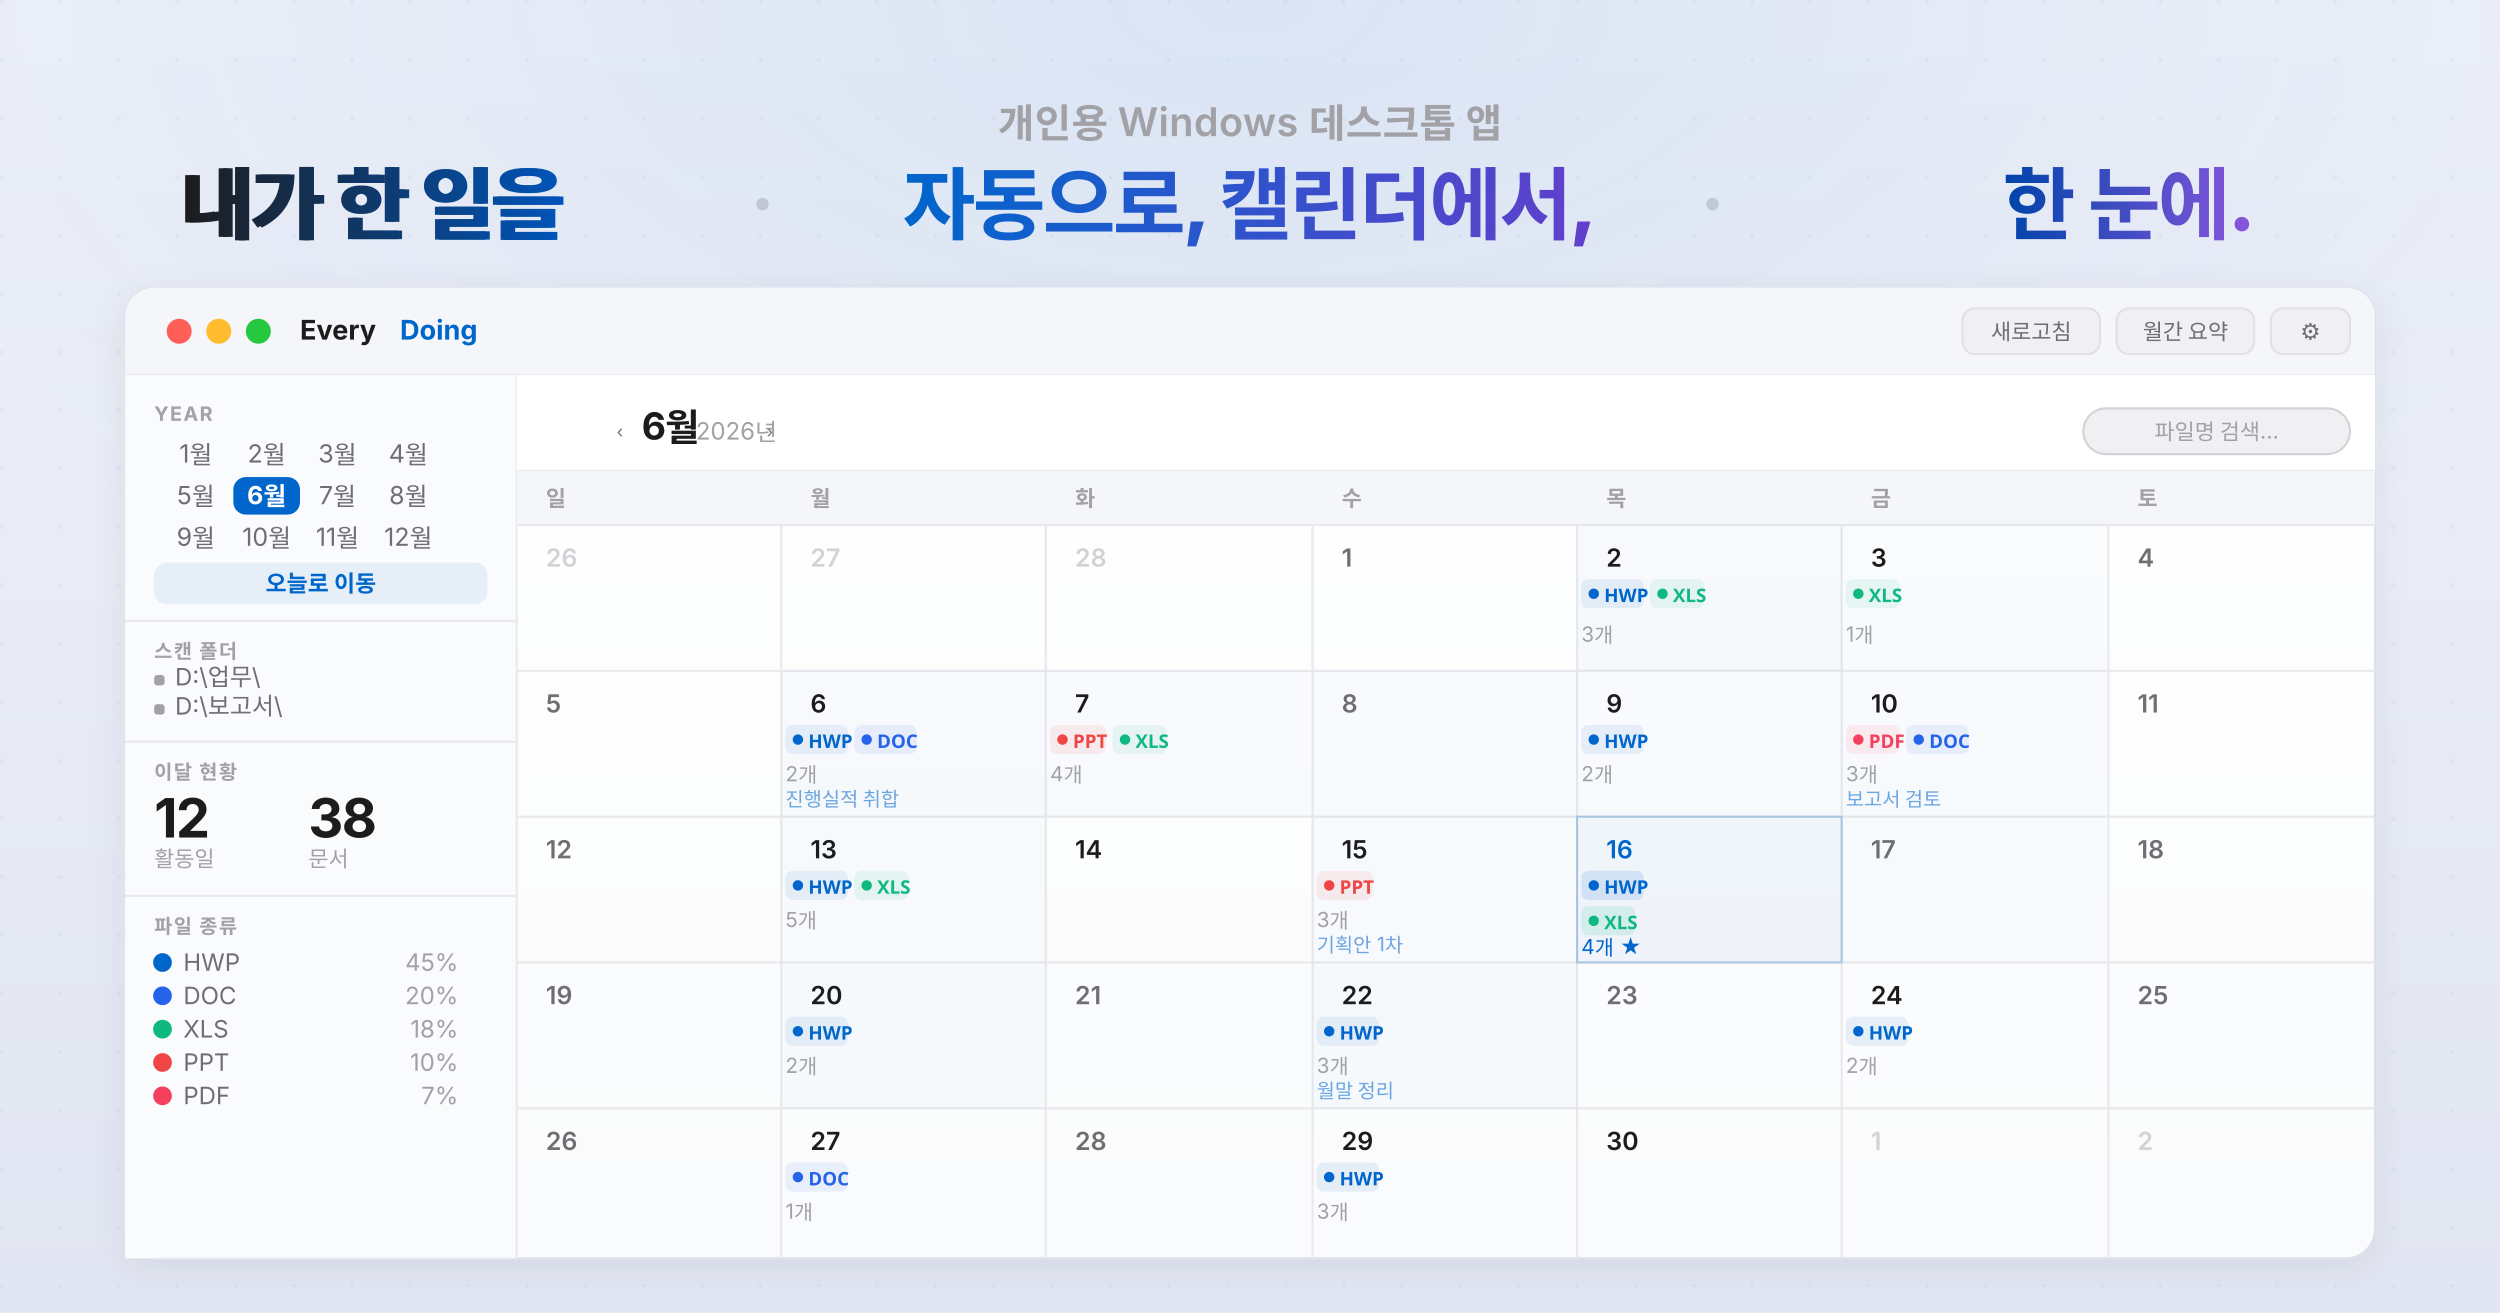
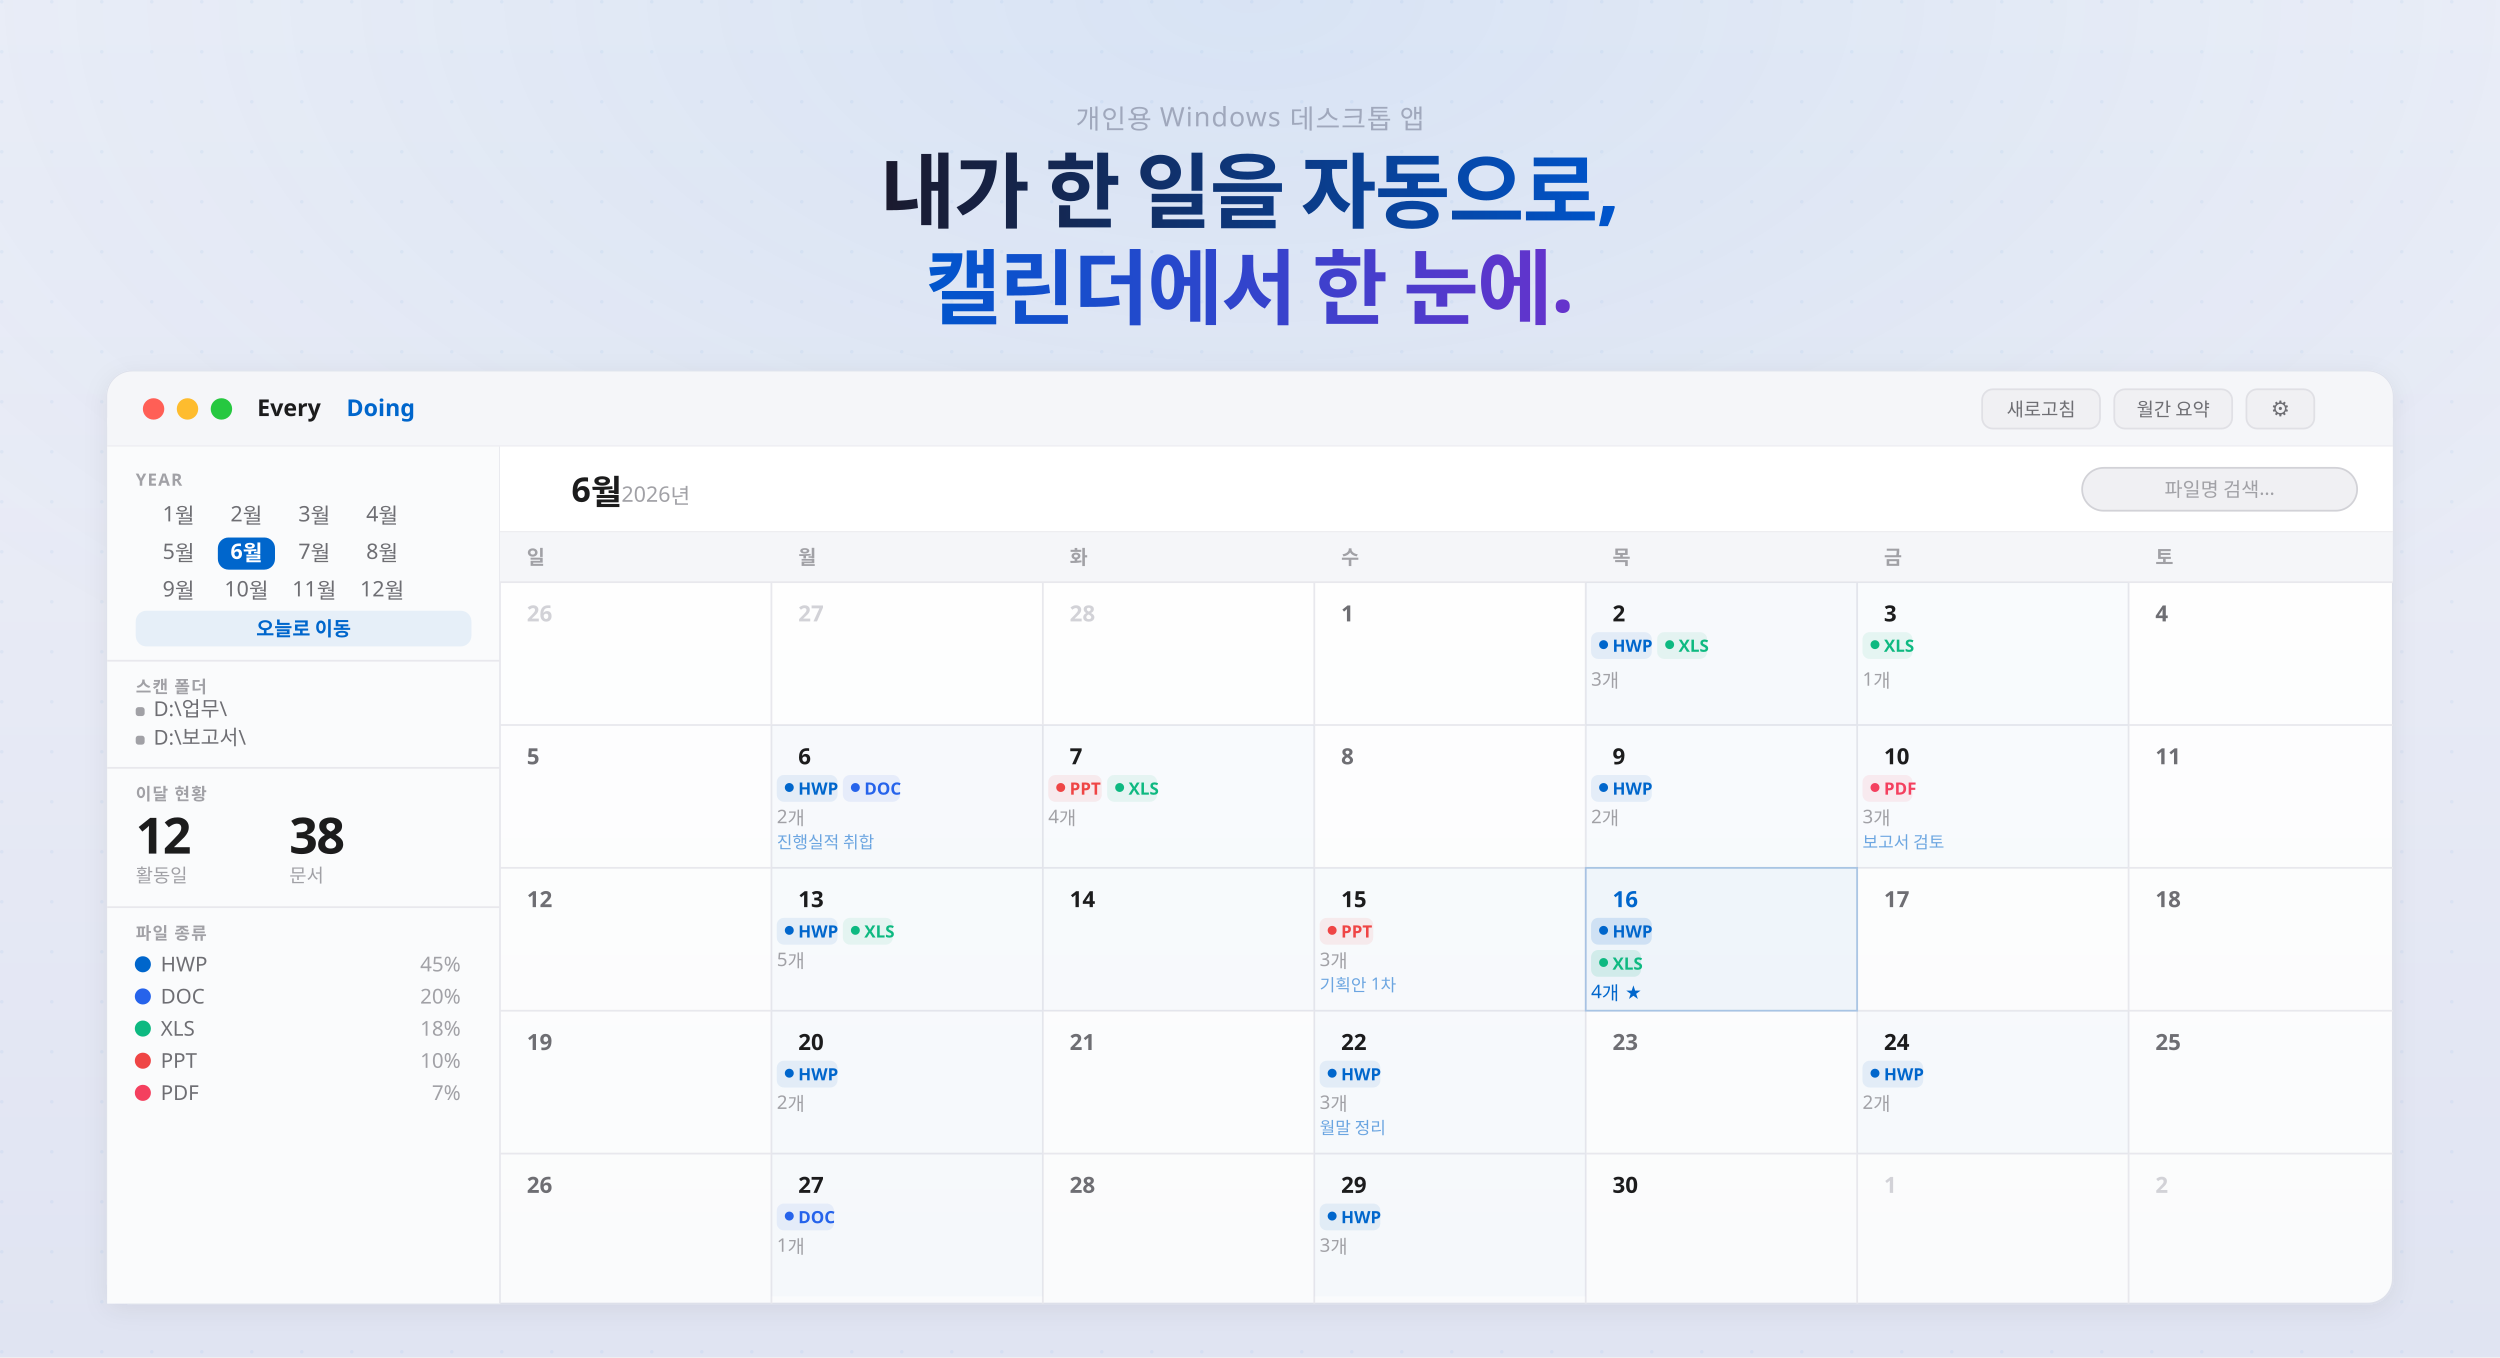
- <svg xmlns="http://www.w3.org/2000/svg" width="1200" height="630" viewBox="0 0 1200 630">
+ <svg xmlns="http://www.w3.org/2000/svg" width="1400" height="760" viewBox="0 0 1400 760">
  <defs>
    <linearGradient id="bg" x1="0" y1="0" x2="0" y2="1">
      <stop offset="0%" stop-color="#eef0f8" />
-       <stop offset="100%" stop-color="#e2e6f2" />
-     </linearGradient>
-     <radialGradient id="bgblue" cx="50%" cy="0%" r="60%">
-       <stop offset="0%" stop-color="#0066cc" stop-opacity="0.08" />
+       <stop offset="100%" stop-color="#e0e4f2" />
+     </linearGradient>
+     <radialGradient id="bgblue" cx="50%" cy="0%" r="65%">
+       <stop offset="0%" stop-color="#0066cc" stop-opacity="0.09" />
      <stop offset="100%" stop-color="#0066cc" stop-opacity="0" />
    </radialGradient>
    <pattern id="dots" x="0" y="0" width="28" height="28" patternUnits="userSpaceOnUse">
      <circle cx="1" cy="1" r="1" fill="#0066cc" opacity="0.05" />
    </pattern>
-     <linearGradient id="grad1" x1="0" y1="0" x2="1" y2="0">
-       <stop offset="0%" stop-color="#1d1d1f" />
-       <stop offset="100%" stop-color="#0055bb" />
-     </linearGradient>
-     <linearGradient id="grad2" x1="0" y1="0" x2="1" y2="0">
-       <stop offset="0%" stop-color="#0066cc" />
-       <stop offset="100%" stop-color="#6040cc" />
-     </linearGradient>
-     <linearGradient id="grad3" x1="0" y1="0" x2="1" y2="0">
-       <stop offset="0%" stop-color="#0044aa" />
-       <stop offset="100%" stop-color="#8855dd" />
-     </linearGradient>
-     <filter id="winshadow" x="-8%" y="-8%" width="116%" height="130%">
-       <feDropShadow dx="0" dy="16" stdDeviation="28" flood-color="#1d1d1f" flood-opacity="0.16" />
-       <feDropShadow dx="0" dy="4" stdDeviation="8" flood-color="#1d1d1f" flood-opacity="0.07" />
+     <linearGradient id="hg1" x1="0" y1="0" x2="1" y2="0">
+       <stop offset="0%" stop-color="#1a1a2e" />
+       <stop offset="100%" stop-color="#0055cc" />
+     </linearGradient>
+     <linearGradient id="hg2" x1="0" y1="0" x2="1" y2="0">
+       <stop offset="0%" stop-color="#0055cc" />
+       <stop offset="100%" stop-color="#6633cc" />
+     </linearGradient>
+     <filter id="winshadow" x="-6%" y="-6%" width="112%" height="128%">
+       <feDropShadow dx="0" dy="14" stdDeviation="28" flood-color="#1d1d1f" flood-opacity="0.15" />
+       <feDropShadow dx="0" dy="3" stdDeviation="7" flood-color="#1d1d1f" flood-opacity="0.07" />
    </filter>
-     <linearGradient id="windowbg" x1="0" y1="0" x2="0" y2="1">
+     <linearGradient id="winbg" x1="0" y1="0" x2="0" y2="1">
      <stop offset="0%" stop-color="#ffffff" />
      <stop offset="100%" stop-color="#fafbfc" />
    </linearGradient>
  </defs>
-   <rect width="1200" height="630" fill="url(#bg)" />
-   <rect width="1200" height="630" fill="url(#bgblue)" />
-   <rect width="1200" height="630" fill="url(#dots)" />
-   <text x="600" y="66" text-anchor="middle" font-family="-apple-system,'Pretendard','Malgun Gothic',sans-serif" font-size="19" font-weight="600" fill="#a1a1a6" letter-spacing="0.01em">개인용 Windows 데스크톱 앱</text>
-   <text x="178" y="112" text-anchor="middle" font-family="-apple-system,'Pretendard','Malgun Gothic',sans-serif" font-size="38" font-weight="800" fill="url(#grad1)" letter-spacing="-0.035em">내가 한 일을</text>
-   <text x="178" y="112" text-anchor="middle" font-family="-apple-system,'Pretendard','Malgun Gothic',sans-serif" font-size="38" font-weight="800" fill="url(#grad1)" letter-spacing="-0.035em" opacity="0" />
-   <text x="180" y="112" text-anchor="middle" font-family="-apple-system,'Pretendard','Malgun Gothic',sans-serif" font-size="38" font-weight="800" letter-spacing="-0.035em" fill="url(#grad1)">내가 한 일을</text>
-   <text x="600" y="112" text-anchor="middle" font-family="-apple-system,'Pretendard','Malgun Gothic',sans-serif" font-size="38" font-weight="800" letter-spacing="-0.035em" fill="url(#grad2)">자동으로, 캘린더에서,</text>
-   <text x="1022" y="112" text-anchor="middle" font-family="-apple-system,'Pretendard','Malgun Gothic',sans-serif" font-size="38" font-weight="800" letter-spacing="-0.035em" fill="url(#grad3)">한 눈에.</text>
-   <circle cx="366" cy="98" r="3" fill="#c0c8d8" />
-   <circle cx="822" cy="98" r="3" fill="#c0c8d8" />
+   <rect width="1400" height="760" fill="url(#bg)" />
+   <rect width="1400" height="760" fill="url(#bgblue)" />
+   <rect width="1400" height="760" fill="url(#dots)" />
+   <text x="700" y="72" font-family="'Malgun Gothic','Apple SD Gothic Neo','Noto Sans KR',sans-serif" font-size="15" font-weight="400" fill="#a0a8bc" text-anchor="middle" letter-spacing="0.04em">개인용 Windows 데스크톱 앱</text>
+   <text x="700" y="124" font-family="'Malgun Gothic','Apple SD Gothic Neo','Noto Sans KR',sans-serif" font-size="46" font-weight="700" fill="url(#hg1)" text-anchor="middle" letter-spacing="-0.02em">내가 한 일을 자동으로,</text>
+   <text x="700" y="178" font-family="'Malgun Gothic','Apple SD Gothic Neo','Noto Sans KR',sans-serif" font-size="46" font-weight="700" fill="url(#hg2)" text-anchor="middle" letter-spacing="-0.02em">캘린더에서 한 눈에.</text>
  <g filter="url(#winshadow)">
-     <rect x="60" y="138" width="1080" height="466" rx="14" fill="url(#windowbg)" stroke="#dde0ea" stroke-width="1" />
-     <rect x="60" y="138" width="1080" height="42" rx="14" fill="#f5f6f9" />
-     <rect x="60" y="164" width="1080" height="16" fill="#f5f6f9" />
-     <line x1="60" y1="180" x2="1140" y2="180" stroke="#e8e8ed" stroke-width="1" />
-     <circle cx="86" cy="159" r="6" fill="#ff5f57" />
-     <circle cx="105" cy="159" r="6" fill="#febc2e" />
-     <circle cx="124" cy="159" r="6" fill="#28c840" />
-     <text x="144" y="163" font-family="-apple-system,'Pretendard',sans-serif" font-size="13" font-weight="700" fill="#1d1d1f">Every</text>
-     <text x="192" y="163" font-family="-apple-system,'Pretendard',sans-serif" font-size="13" font-weight="700" fill="#0066cc">Doing</text>
-     <rect x="942" y="148" width="66" height="22" rx="6" fill="#f0f0f3" stroke="#e0e0e5" stroke-width="1" />
-     <text x="975" y="163" font-family="-apple-system,'Pretendard',sans-serif" font-size="10.5" fill="#6e6e73" text-anchor="middle">새로고침</text>
-     <rect x="1016" y="148" width="66" height="22" rx="6" fill="#f0f0f3" stroke="#e0e0e5" stroke-width="1" />
-     <text x="1049" y="163" font-family="-apple-system,'Pretendard',sans-serif" font-size="10.5" fill="#6e6e73" text-anchor="middle">월간 요약</text>
-     <rect x="1090" y="148" width="38" height="22" rx="6" fill="#f0f0f3" stroke="#e0e0e5" stroke-width="1" />
-     <text x="1109" y="163" font-family="-apple-system,'Pretendard',sans-serif" font-size="11" fill="#6e6e73" text-anchor="middle">⚙</text>
-     <rect x="60" y="180" width="188" height="424" fill="#fafbfc" />
-     <line x1="248" y1="180" x2="248" y2="604" stroke="#e8e8ed" stroke-width="1" />
-     <text x="74" y="202" font-family="-apple-system,'Pretendard',sans-serif" font-size="9.5" font-weight="700" fill="#a1a1a6" letter-spacing="0.07em">YEAR</text>
-     <g font-family="-apple-system,'Pretendard',sans-serif" font-size="12" text-anchor="middle">
-       <text x="94" y="222" fill="#6e6e73">1월</text>
-       <text x="128" y="222" fill="#6e6e73">2월</text>
-       <text x="162" y="222" fill="#6e6e73">3월</text>
-       <text x="196" y="222" fill="#6e6e73">4월</text>
-       <text x="94" y="242" fill="#6e6e73">5월</text>
-       <rect x="112" y="229" width="32" height="18" rx="6" fill="#0066cc" />
-       <text x="128" y="242" fill="white" font-weight="700">6월</text>
-       <text x="162" y="242" fill="#6e6e73">7월</text>
-       <text x="196" y="242" fill="#6e6e73">8월</text>
-       <text x="94" y="262" fill="#6e6e73">9월</text>
-       <text x="128" y="262" fill="#6e6e73">10월</text>
-       <text x="162" y="262" fill="#6e6e73">11월</text>
-       <text x="196" y="262" fill="#6e6e73">12월</text>
-     </g>
-     <rect x="74" y="270" width="160" height="20" rx="6" fill="#0066cc14" />
-     <text x="154" y="284" font-family="-apple-system,'Pretendard',sans-serif" font-size="11" font-weight="600" fill="#0066cc" text-anchor="middle">오늘로 이동</text>
-     <line x1="60" y1="298" x2="248" y2="298" stroke="#e8e8ed" stroke-width="1" />
-     <text x="74" y="316" font-family="-apple-system,'Pretendard',sans-serif" font-size="9.5" font-weight="700" fill="#a1a1a6" letter-spacing="0.07em">스캔 폴더</text>
-     <rect x="74" y="324" width="5" height="5" rx="1.5" fill="#a1a1a6" />
-     <text x="84" y="329" font-family="-apple-system,'Pretendard',sans-serif" font-size="11.5" fill="#6e6e73">D:\업무\</text>
-     <rect x="74" y="338" width="5" height="5" rx="1.5" fill="#a1a1a6" />
-     <text x="84" y="343" font-family="-apple-system,'Pretendard',sans-serif" font-size="11.5" fill="#6e6e73">D:\보고서\</text>
-     <line x1="60" y1="356" x2="248" y2="356" stroke="#e8e8ed" stroke-width="1" />
-     <text x="74" y="374" font-family="-apple-system,'Pretendard',sans-serif" font-size="9.5" font-weight="700" fill="#a1a1a6" letter-spacing="0.07em">이달 현황</text>
-     <text x="74" y="402" font-family="-apple-system,'Pretendard',sans-serif" font-size="26" font-weight="700" fill="#1d1d1f" letter-spacing="-0.03em">12</text>
-     <text x="74" y="416" font-family="-apple-system,'Pretendard',sans-serif" font-size="10.5" fill="#a1a1a6">활동일</text>
-     <text x="148" y="402" font-family="-apple-system,'Pretendard',sans-serif" font-size="26" font-weight="700" fill="#1d1d1f" letter-spacing="-0.03em">38</text>
-     <text x="148" y="416" font-family="-apple-system,'Pretendard',sans-serif" font-size="10.5" fill="#a1a1a6">문서</text>
-     <line x1="60" y1="430" x2="248" y2="430" stroke="#e8e8ed" stroke-width="1" />
-     <text x="74" y="448" font-family="-apple-system,'Pretendard',sans-serif" font-size="9.5" font-weight="700" fill="#a1a1a6" letter-spacing="0.07em">파일 종류</text>
-     <g font-family="-apple-system,'Pretendard',sans-serif" font-size="11.5" fill="#6e6e73">
-       <circle cx="78" cy="462" r="4.5" fill="#0066cc" />
-       <text x="88" y="466">HWP</text>
-       <text x="220" y="466" fill="#a1a1a6" text-anchor="end">45%</text>
-       <circle cx="78" cy="478" r="4.5" fill="#2563eb" />
-       <text x="88" y="482">DOC</text>
-       <text x="220" y="482" fill="#a1a1a6" text-anchor="end">20%</text>
-       <circle cx="78" cy="494" r="4.5" fill="#10b981" />
-       <text x="88" y="498">XLS</text>
-       <text x="220" y="498" fill="#a1a1a6" text-anchor="end">18%</text>
-       <circle cx="78" cy="510" r="4.5" fill="#ef4444" />
-       <text x="88" y="514">PPT</text>
-       <text x="220" y="514" fill="#a1a1a6" text-anchor="end">10%</text>
-       <circle cx="78" cy="526" r="4.5" fill="#f43f5e" />
-       <text x="88" y="530">PDF</text>
-       <text x="220" y="530" fill="#a1a1a6" text-anchor="end"> 7%</text>
-     </g>
-     <rect x="248" y="180" width="892" height="46" fill="#ffffff" />
-     <line x1="248" y1="226" x2="1140" y2="226" stroke="#e8e8ed" stroke-width="1" />
-     <text x="296" y="210" font-family="-apple-system,'Pretendard',sans-serif" font-size="8" fill="#6e6e73">‹</text>
-     <text x="308" y="211" font-family="-apple-system,'Pretendard',sans-serif" font-size="18" font-weight="700" fill="#1d1d1f" letter-spacing="-0.025em">6월</text>
-     <text x="334" y="211" font-family="-apple-system,'Pretendard',sans-serif" font-size="11.5" fill="#a1a1a6">2026년</text>
-     <text x="368" y="210" font-family="-apple-system,'Pretendard',sans-serif" font-size="8" fill="#6e6e73">›</text>
-     <rect x="1000" y="196" width="128" height="22" rx="11" fill="#f0f0f3" stroke="#d2d2d7" stroke-width="1" />
-     <text x="1064" y="211" font-family="-apple-system,'Pretendard',sans-serif" font-size="10.5" fill="#a1a1a6" text-anchor="middle">파일명 검색…</text>
-     <rect x="248" y="226" width="892" height="26" fill="#f5f6f9" />
-     <line x1="248" y1="252" x2="1140" y2="252" stroke="#e8e8ed" stroke-width="1" />
-     <g font-family="-apple-system,'Pretendard',sans-serif" font-size="10.5" font-weight="600" fill="#a1a1a6" letter-spacing="0.02em">
-       <text x="262" y="243">일</text>
-       <text x="389" y="243">월</text>
-       <text x="516" y="243">화</text>
-       <text x="644" y="243">수</text>
-       <text x="771" y="243">목</text>
-       <text x="898" y="243">금</text>
-       <text x="1026" y="243">토</text>
+     <rect x="60" y="208" width="1280" height="522" rx="14" fill="url(#winbg)" stroke="#dde0ea" stroke-width="1" />
+     <rect x="60" y="208" width="1280" height="42" rx="14" fill="#f5f6f9" />
+     <rect x="60" y="234" width="1280" height="16" fill="#f5f6f9" />
+     <line x1="60" y1="250" x2="1340" y2="250" stroke="#e8e8ed" stroke-width="1" />
+     <circle cx="86" cy="229" r="6" fill="#ff5f57" />
+     <circle cx="105" cy="229" r="6" fill="#febc2e" />
+     <circle cx="124" cy="229" r="6" fill="#28c840" />
+     <text x="144" y="233" font-family="'Malgun Gothic','Apple SD Gothic Neo',sans-serif" font-size="13" font-weight="700" fill="#1d1d1f">Every</text>
+     <text x="194" y="233" font-family="'Malgun Gothic','Apple SD Gothic Neo',sans-serif" font-size="13" font-weight="700" fill="#0066cc">Doing</text>
+     <rect x="1110" y="218" width="66" height="22" rx="6" fill="#f0f0f3" stroke="#e0e0e5" stroke-width="1" />
+     <text x="1143" y="233" font-family="'Malgun Gothic',sans-serif" font-size="10.5" fill="#6e6e73" text-anchor="middle">새로고침</text>
+     <rect x="1184" y="218" width="66" height="22" rx="6" fill="#f0f0f3" stroke="#e0e0e5" stroke-width="1" />
+     <text x="1217" y="233" font-family="'Malgun Gothic',sans-serif" font-size="10.5" fill="#6e6e73" text-anchor="middle">월간 요약</text>
+     <rect x="1258" y="218" width="38" height="22" rx="6" fill="#f0f0f3" stroke="#e0e0e5" stroke-width="1" />
+     <text x="1277" y="233" font-family="sans-serif" font-size="12" fill="#6e6e73" text-anchor="middle">⚙</text>
+     <rect x="60" y="250" width="220" height="480" fill="#fafbfc" />
+     <line x1="280" y1="250" x2="280" y2="730" stroke="#e8e8ed" stroke-width="1" />
+     <text x="76" y="272" font-family="'Malgun Gothic',sans-serif" font-size="9.5" font-weight="700" fill="#a1a1a6" letter-spacing="0.07em">YEAR</text>
+     <g font-family="'Malgun Gothic',sans-serif" font-size="12" text-anchor="middle" fill="#6e6e73">
+       <text x="100" y="292">1월</text>
+       <text x="138" y="292">2월</text>
+       <text x="176" y="292">3월</text>
+       <text x="214" y="292">4월</text>
+       <text x="100" y="313">5월</text>
+       <rect x="122" y="301" width="32" height="18" rx="6" fill="#0066cc" />
+       <text x="138" y="313" fill="white" font-weight="700">6월</text>
+       <text x="176" y="313">7월</text>
+       <text x="214" y="313">8월</text>
+       <text x="100" y="334">9월</text>
+       <text x="138" y="334">10월</text>
+       <text x="176" y="334">11월</text>
+       <text x="214" y="334">12월</text>
+     </g>
+     <rect x="76" y="342" width="188" height="20" rx="6" fill="#0066cc14" />
+     <text x="170" y="356" font-family="'Malgun Gothic',sans-serif" font-size="11" font-weight="700" fill="#0066cc" text-anchor="middle">오늘로 이동</text>
+     <line x1="60" y1="370" x2="280" y2="370" stroke="#e8e8ed" stroke-width="1" />
+     <text x="76" y="388" font-family="'Malgun Gothic',sans-serif" font-size="9.5" font-weight="700" fill="#a1a1a6" letter-spacing="0.07em">스캔 폴더</text>
+     <rect x="76" y="396" width="5" height="5" rx="1.5" fill="#a1a1a6" />
+     <text x="86" y="401" font-family="'Malgun Gothic',sans-serif" font-size="11.5" fill="#6e6e73">D:\업무\</text>
+     <rect x="76" y="412" width="5" height="5" rx="1.5" fill="#a1a1a6" />
+     <text x="86" y="417" font-family="'Malgun Gothic',sans-serif" font-size="11.5" fill="#6e6e73">D:\보고서\</text>
+     <line x1="60" y1="430" x2="280" y2="430" stroke="#e8e8ed" stroke-width="1" />
+     <text x="76" y="448" font-family="'Malgun Gothic',sans-serif" font-size="9.5" font-weight="700" fill="#a1a1a6" letter-spacing="0.07em">이달 현황</text>
+     <text x="76" y="478" font-family="'Malgun Gothic',sans-serif" font-size="28" font-weight="700" fill="#1d1d1f" letter-spacing="-0.03em">12</text>
+     <text x="76" y="494" font-family="'Malgun Gothic',sans-serif" font-size="10.5" fill="#a1a1a6">활동일</text>
+     <text x="162" y="478" font-family="'Malgun Gothic',sans-serif" font-size="28" font-weight="700" fill="#1d1d1f" letter-spacing="-0.03em">38</text>
+     <text x="162" y="494" font-family="'Malgun Gothic',sans-serif" font-size="10.5" fill="#a1a1a6">문서</text>
+     <line x1="60" y1="508" x2="280" y2="508" stroke="#e8e8ed" stroke-width="1" />
+     <text x="76" y="526" font-family="'Malgun Gothic',sans-serif" font-size="9.5" font-weight="700" fill="#a1a1a6" letter-spacing="0.07em">파일 종류</text>
+     <g font-family="'Malgun Gothic',sans-serif" font-size="11.5" fill="#6e6e73">
+       <circle cx="80" cy="540" r="4.5" fill="#0066cc" />
+       <text x="90" y="544">HWP</text>
+       <text x="258" y="544" fill="#a1a1a6" text-anchor="end">45%</text>
+       <circle cx="80" cy="558" r="4.5" fill="#2563eb" />
+       <text x="90" y="562">DOC</text>
+       <text x="258" y="562" fill="#a1a1a6" text-anchor="end">20%</text>
+       <circle cx="80" cy="576" r="4.5" fill="#10b981" />
+       <text x="90" y="580">XLS</text>
+       <text x="258" y="580" fill="#a1a1a6" text-anchor="end">18%</text>
+       <circle cx="80" cy="594" r="4.5" fill="#ef4444" />
+       <text x="90" y="598">PPT</text>
+       <text x="258" y="598" fill="#a1a1a6" text-anchor="end">10%</text>
+       <circle cx="80" cy="612" r="4.5" fill="#f43f5e" />
+       <text x="90" y="616">PDF</text>
+       <text x="258" y="616" fill="#a1a1a6" text-anchor="end"> 7%</text>
+     </g>
+     <rect x="280" y="250" width="1060" height="48" fill="#ffffff" />
+     <line x1="280" y1="298" x2="1340" y2="298" stroke="#e8e8ed" stroke-width="1" />
+     <text x="320" y="281" font-family="'Malgun Gothic',sans-serif" font-size="19" font-weight="700" fill="#1d1d1f">6월</text>
+     <text x="348" y="281" font-family="'Malgun Gothic',sans-serif" font-size="12" fill="#a1a1a6">2026년</text>
+     <rect x="1166" y="262" width="154" height="24" rx="12" fill="#f0f0f3" stroke="#d2d2d7" stroke-width="1" />
+     <text x="1243" y="278" font-family="'Malgun Gothic',sans-serif" font-size="11" fill="#a1a1a6" text-anchor="middle">파일명 검색…</text>
+     <rect x="280" y="298" width="1060" height="28" fill="#f5f6f9" />
+     <line x1="280" y1="326" x2="1340" y2="326" stroke="#e8e8ed" stroke-width="1" />
+     <g font-family="'Malgun Gothic',sans-serif" font-size="11" font-weight="700" fill="#a1a1a6">
+       <text x="295" y="316">일</text>
+       <text x="447" y="316">월</text>
+       <text x="599" y="316">화</text>
+       <text x="751" y="316">수</text>
+       <text x="903" y="316">목</text>
+       <text x="1055" y="316">금</text>
+       <text x="1207" y="316">토</text>
    </g>
    <g stroke="#e8e8ed" stroke-width="1">
-       <line x1="375" y1="252" x2="375" y2="604" />
-       <line x1="502" y1="252" x2="502" y2="604" />
-       <line x1="630" y1="252" x2="630" y2="604" />
-       <line x1="757" y1="252" x2="757" y2="604" />
-       <line x1="884" y1="252" x2="884" y2="604" />
-       <line x1="1012" y1="252" x2="1012" y2="604" />
-       <line x1="248" y1="322" x2="1140" y2="322" />
-       <line x1="248" y1="392" x2="1140" y2="392" />
-       <line x1="248" y1="462" x2="1140" y2="462" />
-       <line x1="248" y1="532" x2="1140" y2="532" />
-     </g>
-     <rect x="757" y="252" width="127" height="70" fill="#0066cc07" />
-     <rect x="884" y="252" width="127" height="70" fill="#0066cc05" />
-     <rect x="375" y="322" width="127" height="70" fill="#0066cc06" />
-     <rect x="502" y="322" width="127" height="70" fill="#0066cc05" />
-     <rect x="630" y="322" width="127" height="70" fill="#0066cc05" />
-     <rect x="757" y="322" width="127" height="70" fill="#0066cc05" />
-     <rect x="884" y="322" width="127" height="70" fill="#0066cc05" />
-     <rect x="757" y="392" width="127" height="70" fill="#0066cc0c" stroke="#0066cc40" stroke-width="1" />
-     <rect x="375" y="392" width="127" height="70" fill="#0066cc05" />
-     <rect x="630" y="392" width="127" height="70" fill="#0066cc05" />
-     <rect x="884" y="392" width="127" height="70" fill="#0066cc05" />
-     <rect x="375" y="462" width="127" height="70" fill="#0066cc05" />
-     <rect x="630" y="462" width="127" height="70" fill="#0066cc05" />
-     <g font-family="-apple-system,'Pretendard',sans-serif" font-size="12" font-weight="600">
-       <text x="262" y="272" fill="#d2d2d7">26</text>
-       <text x="389" y="272" fill="#d2d2d7">27</text>
-       <text x="516" y="272" fill="#d2d2d7">28</text>
-       <text x="644" y="272" fill="#6e6e73">1</text>
-       <text x="771" y="272" fill="#1d1d1f">2</text>
-       <text x="898" y="272" fill="#1d1d1f">3</text>
-       <text x="1026" y="272" fill="#6e6e73">4</text>
-       <text x="262" y="342" fill="#6e6e73">5</text>
-       <text x="389" y="342" fill="#1d1d1f">6</text>
-       <text x="516" y="342" fill="#1d1d1f">7</text>
-       <text x="644" y="342" fill="#6e6e73">8</text>
-       <text x="771" y="342" fill="#1d1d1f">9</text>
-       <text x="898" y="342" fill="#1d1d1f">10</text>
-       <text x="1026" y="342" fill="#6e6e73">11</text>
-       <text x="262" y="412" fill="#6e6e73">12</text>
-       <text x="389" y="412" fill="#1d1d1f">13</text>
-       <text x="516" y="412" fill="#1d1d1f">14</text>
-       <text x="644" y="412" fill="#1d1d1f">15</text>
-       <text x="771" y="412" fill="#0066cc">16</text>
-       <text x="898" y="412" fill="#6e6e73">17</text>
-       <text x="1026" y="412" fill="#6e6e73">18</text>
-       <text x="262" y="482" fill="#6e6e73">19</text>
-       <text x="389" y="482" fill="#1d1d1f">20</text>
-       <text x="516" y="482" fill="#6e6e73">21</text>
-       <text x="644" y="482" fill="#1d1d1f">22</text>
-       <text x="771" y="482" fill="#6e6e73">23</text>
-       <text x="898" y="482" fill="#1d1d1f">24</text>
-       <text x="1026" y="482" fill="#6e6e73">25</text>
-       <text x="262" y="552" fill="#6e6e73">26</text>
-       <text x="389" y="552" fill="#1d1d1f">27</text>
-       <text x="516" y="552" fill="#6e6e73">28</text>
-       <text x="644" y="552" fill="#1d1d1f">29</text>
-       <text x="771" y="552" fill="#1d1d1f">30</text>
-       <text x="898" y="552" fill="#d2d2d7">1</text>
-       <text x="1026" y="552" fill="#d2d2d7">2</text>
-     </g>
-     <rect x="759" y="278" width="30" height="14" rx="3.5" fill="#0066cc15" />
-     <circle cx="765" cy="285" r="2.5" fill="#0066cc" />
-     <text x="770" y="289" font-family="sans-serif" font-size="9" font-weight="700" fill="#0066cc">HWP</text>
-     <rect x="792" y="278" width="26" height="14" rx="3.5" fill="#10b98115" />
-     <circle cx="798" cy="285" r="2.5" fill="#10b981" />
-     <text x="803" y="289" font-family="sans-serif" font-size="9" font-weight="700" fill="#10b981">XLS</text>
-     <text x="759" y="308" font-family="-apple-system,sans-serif" font-size="10" fill="#a1a1a6">3개</text>
-     <rect x="886" y="278" width="26" height="14" rx="3.5" fill="#10b98115" />
-     <circle cx="892" cy="285" r="2.5" fill="#10b981" />
-     <text x="897" y="289" font-family="sans-serif" font-size="9" font-weight="700" fill="#10b981">XLS</text>
-     <text x="886" y="308" font-family="-apple-system,sans-serif" font-size="10" fill="#a1a1a6">1개</text>
-     <rect x="377" y="348" width="30" height="14" rx="3.5" fill="#0066cc15" />
-     <circle cx="383" cy="355" r="2.5" fill="#0066cc" />
-     <text x="388" y="359" font-family="sans-serif" font-size="9" font-weight="700" fill="#0066cc">HWP</text>
-     <rect x="410" y="348" width="30" height="14" rx="3.5" fill="#2563eb15" />
-     <circle cx="416" cy="355" r="2.5" fill="#2563eb" />
-     <text x="421" y="359" font-family="sans-serif" font-size="9" font-weight="700" fill="#2563eb">DOC</text>
-     <text x="377" y="375" font-family="-apple-system,sans-serif" font-size="10" fill="#a1a1a6">2개</text>
-     <text x="377" y="387" font-family="-apple-system,sans-serif" font-size="9.5" fill="#0066cc90">진행실적 취합</text>
-     <rect x="504" y="348" width="27" height="14" rx="3.5" fill="#ef444415" />
-     <circle cx="510" cy="355" r="2.5" fill="#ef4444" />
-     <text x="515" y="359" font-family="sans-serif" font-size="9" font-weight="700" fill="#ef4444">PPT</text>
-     <rect x="534" y="348" width="26" height="14" rx="3.5" fill="#10b98115" />
-     <circle cx="540" cy="355" r="2.5" fill="#10b981" />
-     <text x="545" y="359" font-family="sans-serif" font-size="9" font-weight="700" fill="#10b981">XLS</text>
-     <text x="504" y="375" font-family="-apple-system,sans-serif" font-size="10" fill="#a1a1a6">4개</text>
-     <rect x="759" y="348" width="30" height="14" rx="3.5" fill="#0066cc15" />
-     <circle cx="765" cy="355" r="2.5" fill="#0066cc" />
-     <text x="770" y="359" font-family="sans-serif" font-size="9" font-weight="700" fill="#0066cc">HWP</text>
-     <text x="759" y="375" font-family="-apple-system,sans-serif" font-size="10" fill="#a1a1a6">2개</text>
-     <rect x="886" y="348" width="26" height="14" rx="3.5" fill="#f43f5e15" />
-     <circle cx="892" cy="355" r="2.5" fill="#f43f5e" />
-     <text x="897" y="359" font-family="sans-serif" font-size="9" font-weight="700" fill="#f43f5e">PDF</text>
-     <rect x="915" y="348" width="30" height="14" rx="3.5" fill="#2563eb15" />
-     <circle cx="921" cy="355" r="2.5" fill="#2563eb" />
-     <text x="926" y="359" font-family="sans-serif" font-size="9" font-weight="700" fill="#2563eb">DOC</text>
-     <text x="886" y="375" font-family="-apple-system,sans-serif" font-size="10" fill="#a1a1a6">3개</text>
-     <text x="886" y="387" font-family="-apple-system,sans-serif" font-size="9.5" fill="#0066cc90">보고서 검토</text>
-     <rect x="377" y="418" width="30" height="14" rx="3.5" fill="#0066cc15" />
-     <circle cx="383" cy="425" r="2.5" fill="#0066cc" />
-     <text x="388" y="429" font-family="sans-serif" font-size="9" font-weight="700" fill="#0066cc">HWP</text>
-     <rect x="410" y="418" width="26" height="14" rx="3.5" fill="#10b98115" />
-     <circle cx="416" cy="425" r="2.5" fill="#10b981" />
-     <text x="421" y="429" font-family="sans-serif" font-size="9" font-weight="700" fill="#10b981">XLS</text>
-     <text x="377" y="445" font-family="-apple-system,sans-serif" font-size="10" fill="#a1a1a6">5개</text>
-     <rect x="632" y="418" width="27" height="14" rx="3.5" fill="#ef444415" />
-     <circle cx="638" cy="425" r="2.5" fill="#ef4444" />
-     <text x="643" y="429" font-family="sans-serif" font-size="9" font-weight="700" fill="#ef4444">PPT</text>
-     <text x="632" y="445" font-family="-apple-system,sans-serif" font-size="10" fill="#a1a1a6">3개</text>
-     <text x="632" y="457" font-family="-apple-system,sans-serif" font-size="9.5" fill="#0066cc90">기획안 1차</text>
-     <rect x="759" y="418" width="30" height="14" rx="3.5" fill="#0066cc20" />
-     <circle cx="765" cy="425" r="2.5" fill="#0066cc" />
-     <text x="770" y="429" font-family="sans-serif" font-size="9" font-weight="700" fill="#0066cc">HWP</text>
-     <rect x="759" y="435" width="26" height="14" rx="3.5" fill="#10b98120" />
-     <circle cx="765" cy="442" r="2.5" fill="#10b981" />
-     <text x="770" y="446" font-family="sans-serif" font-size="9" font-weight="700" fill="#10b981">XLS</text>
-     <text x="759" y="458" font-family="-apple-system,sans-serif" font-size="10" fill="#0066cc">4개 ★</text>
-     <rect x="377" y="488" width="30" height="14" rx="3.5" fill="#0066cc15" />
-     <circle cx="383" cy="495" r="2.5" fill="#0066cc" />
-     <text x="388" y="499" font-family="sans-serif" font-size="9" font-weight="700" fill="#0066cc">HWP</text>
-     <text x="377" y="515" font-family="-apple-system,sans-serif" font-size="10" fill="#a1a1a6">2개</text>
-     <rect x="632" y="488" width="30" height="14" rx="3.5" fill="#0066cc15" />
-     <circle cx="638" cy="495" r="2.5" fill="#0066cc" />
-     <text x="643" y="499" font-family="sans-serif" font-size="9" font-weight="700" fill="#0066cc">HWP</text>
-     <text x="632" y="515" font-family="-apple-system,sans-serif" font-size="10" fill="#a1a1a6">3개</text>
-     <text x="632" y="527" font-family="-apple-system,sans-serif" font-size="9.5" fill="#0066cc90">월말 정리</text>
-     <rect x="886" y="488" width="30" height="14" rx="3.5" fill="#0066cc15" />
-     <circle cx="892" cy="495" r="2.5" fill="#0066cc" />
-     <text x="897" y="499" font-family="sans-serif" font-size="9" font-weight="700" fill="#0066cc">HWP</text>
-     <text x="886" y="515" font-family="-apple-system,sans-serif" font-size="10" fill="#a1a1a6">2개</text>
-     <rect x="377" y="558" width="30" height="14" rx="3.5" fill="#2563eb15" />
-     <circle cx="383" cy="565" r="2.5" fill="#2563eb" />
-     <text x="388" y="569" font-family="sans-serif" font-size="9" font-weight="700" fill="#2563eb">DOC</text>
-     <text x="377" y="585" font-family="-apple-system,sans-serif" font-size="10" fill="#a1a1a6">1개</text>
-     <rect x="632" y="558" width="30" height="14" rx="3.5" fill="#0066cc15" />
-     <circle cx="638" cy="565" r="2.5" fill="#0066cc" />
-     <text x="643" y="569" font-family="sans-serif" font-size="9" font-weight="700" fill="#0066cc">HWP</text>
-     <text x="632" y="585" font-family="-apple-system,sans-serif" font-size="10" fill="#a1a1a6">3개</text>
+       <line x1="432" y1="326" x2="432" y2="730" />
+       <line x1="584" y1="326" x2="584" y2="730" />
+       <line x1="736" y1="326" x2="736" y2="730" />
+       <line x1="888" y1="326" x2="888" y2="730" />
+       <line x1="1040" y1="326" x2="1040" y2="730" />
+       <line x1="1192" y1="326" x2="1192" y2="730" />
+       <line x1="280" y1="406" x2="1340" y2="406" />
+       <line x1="280" y1="486" x2="1340" y2="486" />
+       <line x1="280" y1="566" x2="1340" y2="566" />
+       <line x1="280" y1="646" x2="1340" y2="646" />
+     </g>
+     <rect x="888" y="326" width="152" height="80" fill="#0066cc07" />
+     <rect x="1040" y="326" width="152" height="80" fill="#0066cc05" />
+     <rect x="432" y="406" width="152" height="80" fill="#0066cc06" />
+     <rect x="584" y="406" width="152" height="80" fill="#0066cc05" />
+     <rect x="888" y="406" width="152" height="80" fill="#0066cc05" />
+     <rect x="1040" y="406" width="152" height="80" fill="#0066cc05" />
+     <rect x="432" y="486" width="152" height="80" fill="#0066cc05" />
+     <rect x="584" y="486" width="152" height="80" fill="#0066cc05" />
+     <rect x="736" y="486" width="152" height="80" fill="#0066cc05" />
+     <rect x="888" y="486" width="152" height="80" fill="#0066cc0d" stroke="#0066cc40" stroke-width="1" />
+     <rect x="432" y="566" width="152" height="80" fill="#0066cc05" />
+     <rect x="736" y="566" width="152" height="80" fill="#0066cc05" />
+     <rect x="1040" y="566" width="152" height="80" fill="#0066cc05" />
+     <rect x="432" y="646" width="152" height="80" fill="#0066cc05" />
+     <rect x="736" y="646" width="152" height="80" fill="#0066cc05" />
+     <g font-family="'Malgun Gothic',sans-serif" font-size="12.5" font-weight="700">
+       <text x="295" y="348" fill="#d2d2d7">26</text>
+       <text x="447" y="348" fill="#d2d2d7">27</text>
+       <text x="599" y="348" fill="#d2d2d7">28</text>
+       <text x="751" y="348" fill="#6e6e73">1</text>
+       <text x="903" y="348" fill="#1d1d1f">2</text>
+       <text x="1055" y="348" fill="#1d1d1f">3</text>
+       <text x="1207" y="348" fill="#6e6e73">4</text>
+       <text x="295" y="428" fill="#6e6e73">5</text>
+       <text x="447" y="428" fill="#1d1d1f">6</text>
+       <text x="599" y="428" fill="#1d1d1f">7</text>
+       <text x="751" y="428" fill="#6e6e73">8</text>
+       <text x="903" y="428" fill="#1d1d1f">9</text>
+       <text x="1055" y="428" fill="#1d1d1f">10</text>
+       <text x="1207" y="428" fill="#6e6e73">11</text>
+       <text x="295" y="508" fill="#6e6e73">12</text>
+       <text x="447" y="508" fill="#1d1d1f">13</text>
+       <text x="599" y="508" fill="#1d1d1f">14</text>
+       <text x="751" y="508" fill="#1d1d1f">15</text>
+       <text x="903" y="508" fill="#0066cc">16</text>
+       <text x="1055" y="508" fill="#6e6e73">17</text>
+       <text x="1207" y="508" fill="#6e6e73">18</text>
+       <text x="295" y="588" fill="#6e6e73">19</text>
+       <text x="447" y="588" fill="#1d1d1f">20</text>
+       <text x="599" y="588" fill="#6e6e73">21</text>
+       <text x="751" y="588" fill="#1d1d1f">22</text>
+       <text x="903" y="588" fill="#6e6e73">23</text>
+       <text x="1055" y="588" fill="#1d1d1f">24</text>
+       <text x="1207" y="588" fill="#6e6e73">25</text>
+       <text x="295" y="668" fill="#6e6e73">26</text>
+       <text x="447" y="668" fill="#1d1d1f">27</text>
+       <text x="599" y="668" fill="#6e6e73">28</text>
+       <text x="751" y="668" fill="#1d1d1f">29</text>
+       <text x="903" y="668" fill="#1d1d1f">30</text>
+       <text x="1055" y="668" fill="#d2d2d7">1</text>
+       <text x="1207" y="668" fill="#d2d2d7">2</text>
+     </g>
+     <rect x="891" y="354" width="34" height="15" rx="4" fill="#0066cc15" />
+     <circle cx="898" cy="361" r="2.5" fill="#0066cc" />
+     <text x="903" y="365" font-family="sans-serif" font-size="9.5" font-weight="700" fill="#0066cc">HWP</text>
+     <rect x="928" y="354" width="28" height="15" rx="4" fill="#10b98115" />
+     <circle cx="935" cy="361" r="2.5" fill="#10b981" />
+     <text x="940" y="365" font-family="sans-serif" font-size="9.5" font-weight="700" fill="#10b981">XLS</text>
+     <text x="891" y="384" font-family="'Malgun Gothic',sans-serif" font-size="10.5" fill="#a1a1a6">3개</text>
+     <rect x="1043" y="354" width="28" height="15" rx="4" fill="#10b98115" />
+     <circle cx="1050" cy="361" r="2.5" fill="#10b981" />
+     <text x="1055" y="365" font-family="sans-serif" font-size="9.5" font-weight="700" fill="#10b981">XLS</text>
+     <text x="1043" y="384" font-family="'Malgun Gothic',sans-serif" font-size="10.5" fill="#a1a1a6">1개</text>
+     <rect x="435" y="434" width="34" height="15" rx="4" fill="#0066cc15" />
+     <circle cx="442" cy="441" r="2.5" fill="#0066cc" />
+     <text x="447" y="445" font-family="sans-serif" font-size="9.5" font-weight="700" fill="#0066cc">HWP</text>
+     <rect x="472" y="434" width="32" height="15" rx="4" fill="#2563eb15" />
+     <circle cx="479" cy="441" r="2.5" fill="#2563eb" />
+     <text x="484" y="445" font-family="sans-serif" font-size="9.5" font-weight="700" fill="#2563eb">DOC</text>
+     <text x="435" y="461" font-family="'Malgun Gothic',sans-serif" font-size="10.5" fill="#a1a1a6">2개</text>
+     <text x="435" y="475" font-family="'Malgun Gothic',sans-serif" font-size="9.5" fill="#0066cc90">진행실적 취합</text>
+     <rect x="587" y="434" width="30" height="15" rx="4" fill="#ef444415" />
+     <circle cx="594" cy="441" r="2.5" fill="#ef4444" />
+     <text x="599" y="445" font-family="sans-serif" font-size="9.5" font-weight="700" fill="#ef4444">PPT</text>
+     <rect x="620" y="434" width="28" height="15" rx="4" fill="#10b98115" />
+     <circle cx="627" cy="441" r="2.5" fill="#10b981" />
+     <text x="632" y="445" font-family="sans-serif" font-size="9.5" font-weight="700" fill="#10b981">XLS</text>
+     <text x="587" y="461" font-family="'Malgun Gothic',sans-serif" font-size="10.5" fill="#a1a1a6">4개</text>
+     <rect x="891" y="434" width="34" height="15" rx="4" fill="#0066cc15" />
+     <circle cx="898" cy="441" r="2.5" fill="#0066cc" />
+     <text x="903" y="445" font-family="sans-serif" font-size="9.5" font-weight="700" fill="#0066cc">HWP</text>
+     <text x="891" y="461" font-family="'Malgun Gothic',sans-serif" font-size="10.5" fill="#a1a1a6">2개</text>
+     <rect x="1043" y="434" width="28" height="15" rx="4" fill="#f43f5e15" />
+     <circle cx="1050" cy="441" r="2.5" fill="#f43f5e" />
+     <text x="1055" y="445" font-family="sans-serif" font-size="9.5" font-weight="700" fill="#f43f5e">PDF</text>
+     <text x="1043" y="461" font-family="'Malgun Gothic',sans-serif" font-size="10.5" fill="#a1a1a6">3개</text>
+     <text x="1043" y="475" font-family="'Malgun Gothic',sans-serif" font-size="9.5" fill="#0066cc90">보고서 검토</text>
+     <rect x="435" y="514" width="34" height="15" rx="4" fill="#0066cc15" />
+     <circle cx="442" cy="521" r="2.5" fill="#0066cc" />
+     <text x="447" y="525" font-family="sans-serif" font-size="9.5" font-weight="700" fill="#0066cc">HWP</text>
+     <rect x="472" y="514" width="28" height="15" rx="4" fill="#10b98115" />
+     <circle cx="479" cy="521" r="2.5" fill="#10b981" />
+     <text x="484" y="525" font-family="sans-serif" font-size="9.5" font-weight="700" fill="#10b981">XLS</text>
+     <text x="435" y="541" font-family="'Malgun Gothic',sans-serif" font-size="10.5" fill="#a1a1a6">5개</text>
+     <rect x="739" y="514" width="30" height="15" rx="4" fill="#ef444415" />
+     <circle cx="746" cy="521" r="2.5" fill="#ef4444" />
+     <text x="751" y="525" font-family="sans-serif" font-size="9.5" font-weight="700" fill="#ef4444">PPT</text>
+     <text x="739" y="541" font-family="'Malgun Gothic',sans-serif" font-size="10.5" fill="#a1a1a6">3개</text>
+     <text x="739" y="555" font-family="'Malgun Gothic',sans-serif" font-size="9.5" fill="#0066cc90">기획안 1차</text>
+     <rect x="891" y="514" width="34" height="15" rx="4" fill="#0066cc22" />
+     <circle cx="898" cy="521" r="2.5" fill="#0066cc" />
+     <text x="903" y="525" font-family="sans-serif" font-size="9.5" font-weight="700" fill="#0066cc">HWP</text>
+     <rect x="891" y="532" width="28" height="15" rx="4" fill="#10b98122" />
+     <circle cx="898" cy="539" r="2.5" fill="#10b981" />
+     <text x="903" y="543" font-family="sans-serif" font-size="9.5" font-weight="700" fill="#10b981">XLS</text>
+     <text x="891" y="559" font-family="'Malgun Gothic',sans-serif" font-size="10.5" fill="#0066cc">4개 ★</text>
+     <rect x="435" y="594" width="34" height="15" rx="4" fill="#0066cc15" />
+     <circle cx="442" cy="601" r="2.5" fill="#0066cc" />
+     <text x="447" y="605" font-family="sans-serif" font-size="9.5" font-weight="700" fill="#0066cc">HWP</text>
+     <text x="435" y="621" font-family="'Malgun Gothic',sans-serif" font-size="10.5" fill="#a1a1a6">2개</text>
+     <rect x="739" y="594" width="34" height="15" rx="4" fill="#0066cc15" />
+     <circle cx="746" cy="601" r="2.5" fill="#0066cc" />
+     <text x="751" y="605" font-family="sans-serif" font-size="9.5" font-weight="700" fill="#0066cc">HWP</text>
+     <text x="739" y="621" font-family="'Malgun Gothic',sans-serif" font-size="10.5" fill="#a1a1a6">3개</text>
+     <text x="739" y="635" font-family="'Malgun Gothic',sans-serif" font-size="9.5" fill="#0066cc90">월말 정리</text>
+     <rect x="1043" y="594" width="34" height="15" rx="4" fill="#0066cc15" />
+     <circle cx="1050" cy="601" r="2.5" fill="#0066cc" />
+     <text x="1055" y="605" font-family="sans-serif" font-size="9.5" font-weight="700" fill="#0066cc">HWP</text>
+     <text x="1043" y="621" font-family="'Malgun Gothic',sans-serif" font-size="10.5" fill="#a1a1a6">2개</text>
+     <rect x="435" y="674" width="32" height="15" rx="4" fill="#2563eb15" />
+     <circle cx="442" cy="681" r="2.5" fill="#2563eb" />
+     <text x="447" y="685" font-family="sans-serif" font-size="9.5" font-weight="700" fill="#2563eb">DOC</text>
+     <text x="435" y="701" font-family="'Malgun Gothic',sans-serif" font-size="10.5" fill="#a1a1a6">1개</text>
+     <rect x="739" y="674" width="34" height="15" rx="4" fill="#0066cc15" />
+     <circle cx="746" cy="681" r="2.5" fill="#0066cc" />
+     <text x="751" y="685" font-family="sans-serif" font-size="9.5" font-weight="700" fill="#0066cc">HWP</text>
+     <text x="739" y="701" font-family="'Malgun Gothic',sans-serif" font-size="10.5" fill="#a1a1a6">3개</text>
  </g>
</svg>
